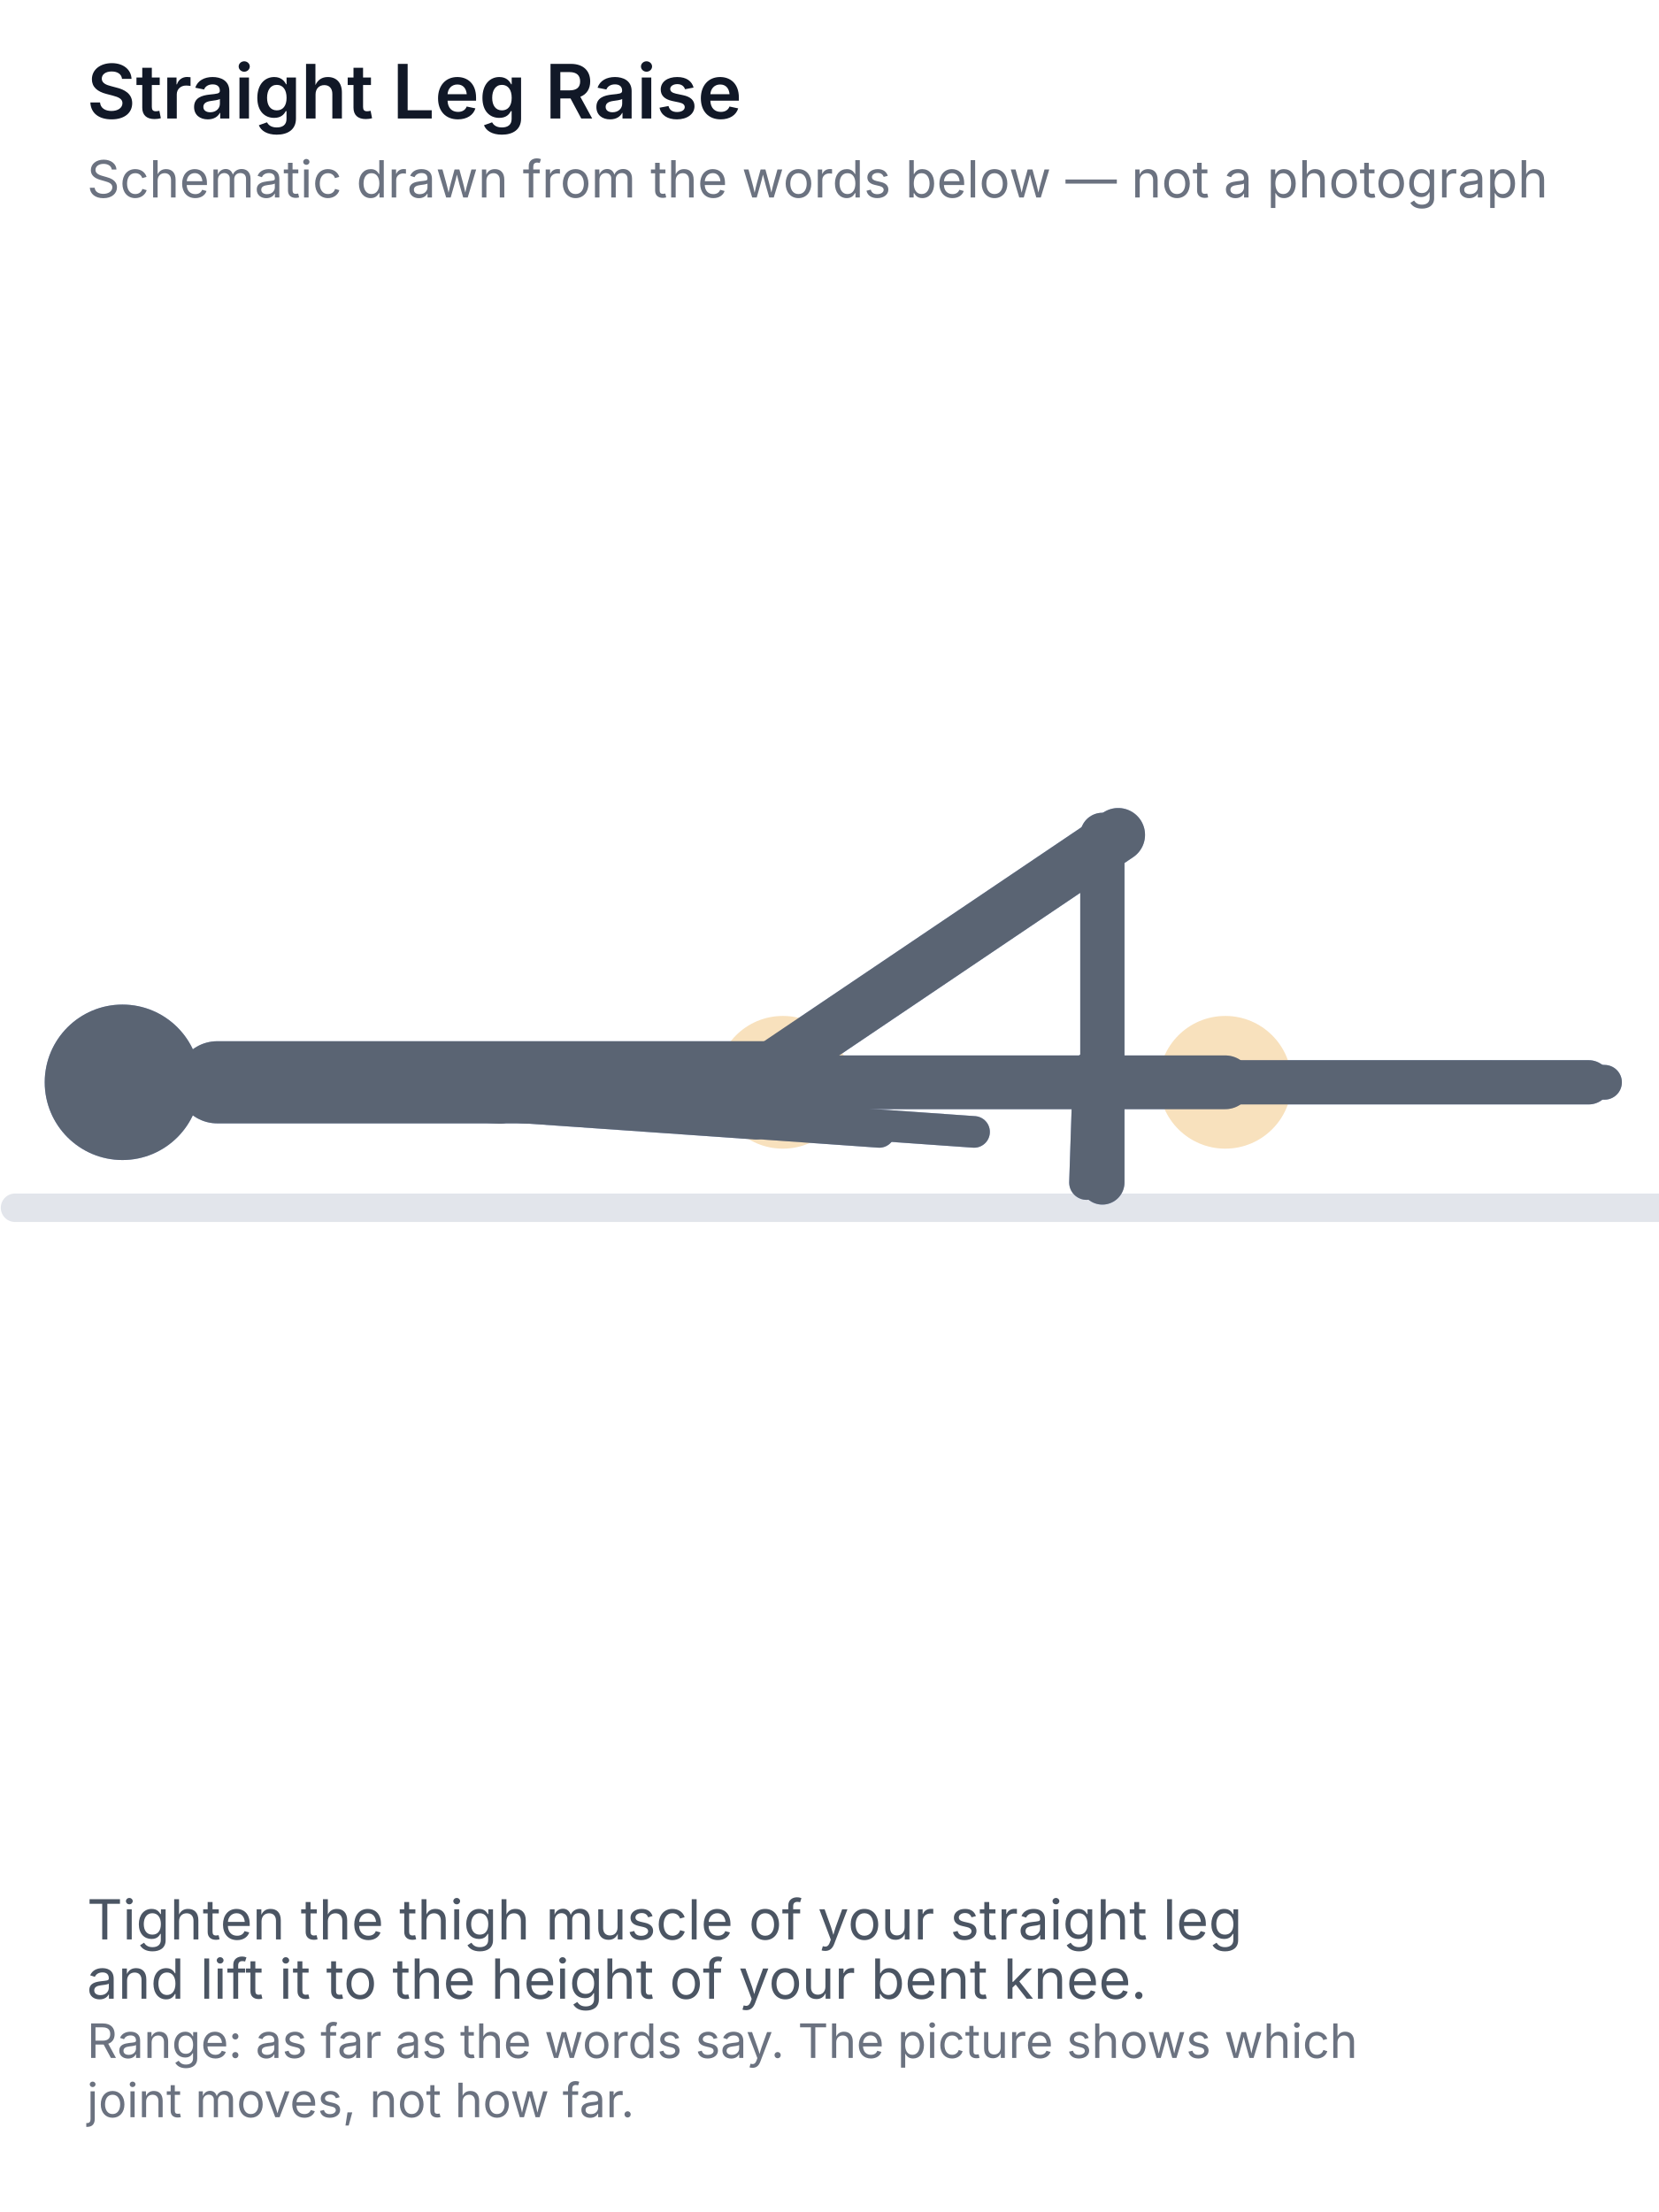
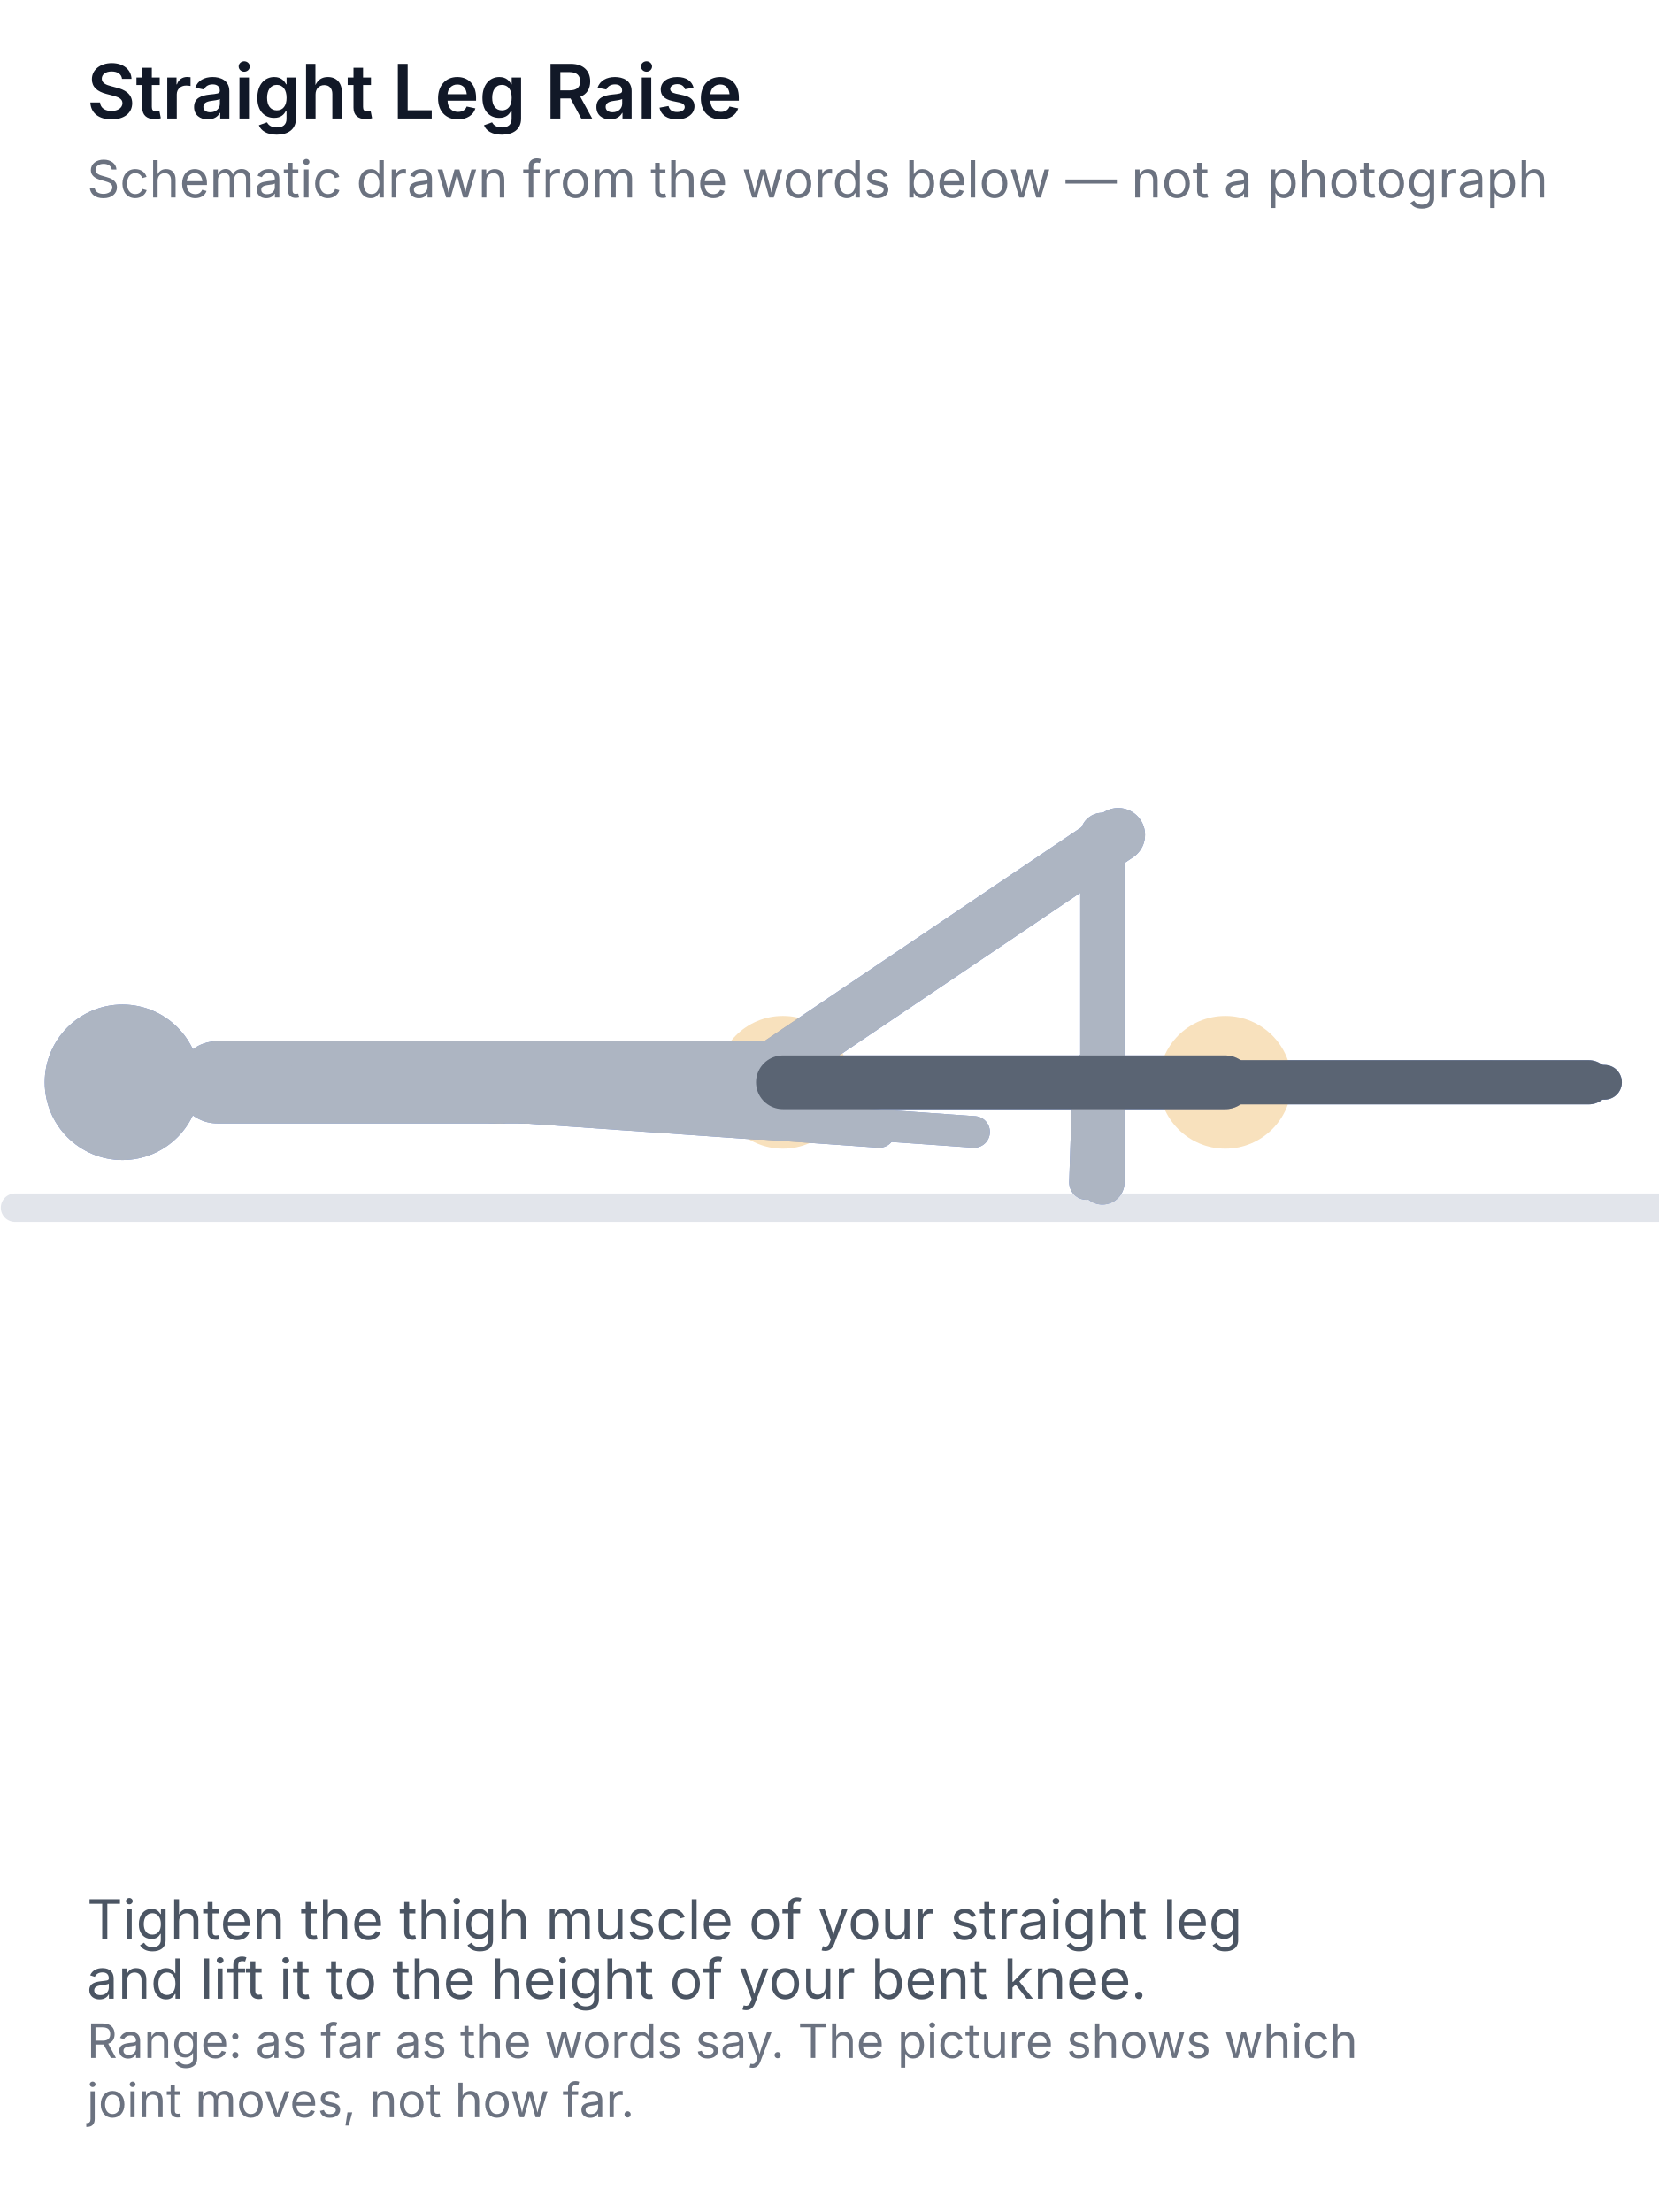
<svg xmlns="http://www.w3.org/2000/svg" viewBox="0 0 420 560" width="420" height="560" role="img" aria-labelledby="fig-title-ex-knee-01">
  <style>
    .mv { will-change: transform; }
    @keyframes mv-legR {
      0% { transform: rotate(0deg); }
      40% { transform: rotate(-44deg); }
      53.6% { transform: rotate(-44deg); }
      93.6% { transform: rotate(0deg); }
      100% { transform: rotate(0deg); }
    }
    /* Reduced motion and print both fall back to the two states, which say the same
       thing without moving: the faded body is where it starts, the solid outline and
       the arc are where it ends. */
    @media (prefers-reduced-motion: reduce), print {
      .live { display: none; }
      .end { opacity: 1 !important; }
    }
  </style>
  <rect width="420" height="560" fill="#FFFFFF" />
  <g transform="translate(74.2 -87.6) scale(0.8)">
    <path d="M-88 491.7 L449 491.7" stroke="#E2E5EB" stroke-width="9" stroke-linecap="round" fill="none" />
    <g class="ghost">
      <path d="M150 452 L-24 452" stroke="#C9CFDA" stroke-opacity="0.95" stroke-width="26" stroke-linecap="round" fill="none" />
      <circle cx="-54" cy="452" r="24.6" fill="#C9CFDA" opacity="0.95" />
      <path d="M-29 452 L65.5 458.6" stroke="#C9CFDA" stroke-opacity="0.95" stroke-width="13" stroke-linecap="round" fill="none" />
      <path d="M60.5 458.6 L146.5 464.6" stroke="#C9CFDA" stroke-opacity="0.95" stroke-width="11" stroke-linecap="round" fill="none" />
      <path d="M141.5 464.6 L185.5 467.7" stroke="#C9CFDA" stroke-opacity="0.95" stroke-width="10" stroke-linecap="round" fill="none" />
      <path d="M-19 452 L75.5 458.6" stroke="#C9CFDA" stroke-opacity="0.95" stroke-width="13" stroke-linecap="round" fill="none" />
      <path d="M80.5 458.6 L166.5 464.6" stroke="#C9CFDA" stroke-opacity="0.95" stroke-width="11" stroke-linecap="round" fill="none" />
      <path d="M171.5 464.6 L215.5 467.7" stroke="#C9CFDA" stroke-opacity="0.95" stroke-width="10" stroke-linecap="round" fill="none" />
      <path d="M145 452 L261.1 373.7" stroke="#C9CFDA" stroke-opacity="0.95" stroke-width="17" stroke-linecap="round" fill="none" />
      <path d="M256.1 373.7 L256.1 483.7" stroke="#C9CFDA" stroke-opacity="0.95" stroke-width="14" stroke-linecap="round" fill="none" />
      <path d="M251.1 483.7 L252.3 447.7" stroke="#C9CFDA" stroke-opacity="0.95" stroke-width="11" stroke-linecap="round" fill="none" />
      <path d="M155 452 L295 452" stroke="#C9CFDA" stroke-opacity="0.95" stroke-width="17" stroke-linecap="round" fill="none" />
      <path d="M300 452 L410 452" stroke="#C9CFDA" stroke-opacity="0.95" stroke-width="14" stroke-linecap="round" fill="none" />
      <path d="M415 452 L379 450.7" stroke="#C9CFDA" stroke-opacity="0.95" stroke-width="11" stroke-linecap="round" fill="none" />
    </g>
-     <g class="end" opacity="0.4">
-       <path d="M150 452 L-24 452" stroke="#1D4ED8" stroke-opacity="0.55" stroke-width="26" stroke-linecap="round" fill="none" />
-       <circle cx="-54" cy="452" r="24.6" fill="#1D4ED8" opacity="0.55" />
-       <path d="M-29 452 L65.5 458.6" stroke="#1D4ED8" stroke-opacity="0.55" stroke-width="13" stroke-linecap="round" fill="none" />
-       <path d="M60.5 458.6 L146.5 464.6" stroke="#1D4ED8" stroke-opacity="0.55" stroke-width="11" stroke-linecap="round" fill="none" />
-       <path d="M141.5 464.6 L185.5 467.7" stroke="#1D4ED8" stroke-opacity="0.55" stroke-width="10" stroke-linecap="round" fill="none" />
-       <path d="M-19 452 L75.5 458.6" stroke="#1D4ED8" stroke-opacity="0.55" stroke-width="13" stroke-linecap="round" fill="none" />
-       <path d="M80.5 458.6 L166.5 464.6" stroke="#1D4ED8" stroke-opacity="0.55" stroke-width="11" stroke-linecap="round" fill="none" />
-       <path d="M171.5 464.6 L215.5 467.7" stroke="#1D4ED8" stroke-opacity="0.55" stroke-width="10" stroke-linecap="round" fill="none" />
-       <path d="M145 452 L261.1 373.7" stroke="#1D4ED8" stroke-opacity="0.55" stroke-width="17" stroke-linecap="round" fill="none" />
-       <path d="M256.1 373.7 L256.1 483.7" stroke="#1D4ED8" stroke-opacity="0.55" stroke-width="14" stroke-linecap="round" fill="none" />
-       <path d="M251.1 483.7 L252.3 447.7" stroke="#1D4ED8" stroke-opacity="0.55" stroke-width="11" stroke-linecap="round" fill="none" />
-       <path d="M155 452 L295 452" stroke="#1D4ED8" stroke-opacity="0.55" stroke-width="17" stroke-linecap="round" fill="none" />
-       <path d="M300 452 L410 452" stroke="#1D4ED8" stroke-opacity="0.55" stroke-width="14" stroke-linecap="round" fill="none" />
-       <path d="M415 452 L379 450.7" stroke="#1D4ED8" stroke-opacity="0.55" stroke-width="11" stroke-linecap="round" fill="none" />
+     <g class="end" opacity="0.62">
+       <path d="M150 452 L-24 452" stroke="#1D4ED8" stroke-opacity="0.72" stroke-width="26" stroke-linecap="round" fill="none" />
+       <circle cx="-54" cy="452" r="24.6" fill="#1D4ED8" opacity="0.72" />
+       <path d="M-29 452 L65.5 458.6" stroke="#1D4ED8" stroke-opacity="0.72" stroke-width="13" stroke-linecap="round" fill="none" />
+       <path d="M60.5 458.6 L146.5 464.6" stroke="#1D4ED8" stroke-opacity="0.72" stroke-width="11" stroke-linecap="round" fill="none" />
+       <path d="M141.5 464.6 L185.5 467.7" stroke="#1D4ED8" stroke-opacity="0.72" stroke-width="10" stroke-linecap="round" fill="none" />
+       <path d="M-19 452 L75.5 458.6" stroke="#1D4ED8" stroke-opacity="0.72" stroke-width="13" stroke-linecap="round" fill="none" />
+       <path d="M80.5 458.6 L166.5 464.6" stroke="#1D4ED8" stroke-opacity="0.72" stroke-width="11" stroke-linecap="round" fill="none" />
+       <path d="M171.5 464.6 L215.5 467.7" stroke="#1D4ED8" stroke-opacity="0.72" stroke-width="10" stroke-linecap="round" fill="none" />
+       <path d="M145 452 L261.1 373.7" stroke="#1D4ED8" stroke-opacity="0.72" stroke-width="17" stroke-linecap="round" fill="none" />
+       <path d="M256.1 373.7 L256.1 483.7" stroke="#1D4ED8" stroke-opacity="0.72" stroke-width="14" stroke-linecap="round" fill="none" />
+       <path d="M251.1 483.7 L252.3 447.7" stroke="#1D4ED8" stroke-opacity="0.72" stroke-width="11" stroke-linecap="round" fill="none" />
+       <path d="M155 452 L295 452" stroke="#1D4ED8" stroke-opacity="0.72" stroke-width="17" stroke-linecap="round" fill="none" />
+       <path d="M300 452 L410 452" stroke="#1D4ED8" stroke-opacity="0.72" stroke-width="14" stroke-linecap="round" fill="none" />
+       <path d="M415 452 L379 450.7" stroke="#1D4ED8" stroke-opacity="0.72" stroke-width="11" stroke-linecap="round" fill="none" />
    </g>
    <g class="focus">
      <circle cx="295" cy="452" r="21" fill="rgba(240, 190, 110, 0.45)" />
      <circle cx="155" cy="452" r="21" fill="rgba(240, 190, 110, 0.45)" />
    </g>
    <path d="M295 452 L295 452" stroke="#1D4ED8" stroke-width="3" stroke-dasharray="7 6" fill="none" opacity="0.85" />
    <path d="M295 452 L287.3 456.6 M295 452 L287.3 447.4" stroke="#1D4ED8" stroke-width="3" stroke-linecap="round" fill="none" opacity="0.85" />
    <g class="live">
      <g>
-         <path d="M150 452 L-24 452" stroke="#5A6473" stroke-width="26" stroke-linecap="round" fill="none" />
+         <path d="M150 452 L-24 452" stroke="#ADB5C2" stroke-width="26" stroke-linecap="round" fill="none" />
        <g>
-           <circle cx="-54" cy="452" r="24.6" fill="#5A6473" />
+           <circle cx="-54" cy="452" r="24.6" fill="#ADB5C2" />
        </g>
        <g>
-           <path d="M-29 452 L65.5 458.6" stroke="#5A6473" stroke-width="13" stroke-linecap="round" fill="none" />
+           <path d="M-29 452 L65.5 458.6" stroke="#ADB5C2" stroke-width="13" stroke-linecap="round" fill="none" />
          <g>
-             <path d="M60.5 458.6 L146.5 464.6" stroke="#5A6473" stroke-width="11" stroke-linecap="round" fill="none" />
+             <path d="M60.5 458.6 L146.5 464.6" stroke="#ADB5C2" stroke-width="11" stroke-linecap="round" fill="none" />
            <g>
-               <path d="M141.5 464.6 L185.5 467.7" stroke="#5A6473" stroke-width="10" stroke-linecap="round" fill="none" />
+               <path d="M141.5 464.6 L185.5 467.7" stroke="#ADB5C2" stroke-width="10" stroke-linecap="round" fill="none" />
            </g>
          </g>
        </g>
        <g>
-           <path d="M-19 452 L75.5 458.6" stroke="#5A6473" stroke-width="13" stroke-linecap="round" fill="none" />
+           <path d="M-19 452 L75.5 458.6" stroke="#ADB5C2" stroke-width="13" stroke-linecap="round" fill="none" />
          <g>
-             <path d="M80.5 458.6 L166.5 464.6" stroke="#5A6473" stroke-width="11" stroke-linecap="round" fill="none" />
+             <path d="M80.5 458.6 L166.5 464.6" stroke="#ADB5C2" stroke-width="11" stroke-linecap="round" fill="none" />
            <g>
-               <path d="M171.5 464.6 L215.5 467.7" stroke="#5A6473" stroke-width="10" stroke-linecap="round" fill="none" />
+               <path d="M171.5 464.6 L215.5 467.7" stroke="#ADB5C2" stroke-width="10" stroke-linecap="round" fill="none" />
            </g>
          </g>
        </g>
        <g>
-           <path d="M145 452 L261.1 373.7" stroke="#5A6473" stroke-width="17" stroke-linecap="round" fill="none" />
+           <path d="M145 452 L261.1 373.7" stroke="#ADB5C2" stroke-width="17" stroke-linecap="round" fill="none" />
          <g>
-             <path d="M256.1 373.7 L256.1 483.7" stroke="#5A6473" stroke-width="14" stroke-linecap="round" fill="none" />
+             <path d="M256.1 373.7 L256.1 483.7" stroke="#ADB5C2" stroke-width="14" stroke-linecap="round" fill="none" />
            <g>
-               <path d="M251.1 483.7 L252.3 447.7" stroke="#5A6473" stroke-width="11" stroke-linecap="round" fill="none" />
+               <path d="M251.1 483.7 L252.3 447.7" stroke="#ADB5C2" stroke-width="11" stroke-linecap="round" fill="none" />
            </g>
          </g>
        </g>
        <g class="mv" style="transform-origin:155px 452px;transform-box:view-box;animation:mv-legR 4.4s linear infinite">
          <path d="M155 452 L295 452" stroke="#5A6473" stroke-width="17" stroke-linecap="round" fill="none" />
          <g>
            <path d="M300 452 L410 452" stroke="#5A6473" stroke-width="14" stroke-linecap="round" fill="none" />
            <g>
              <path d="M415 452 L379 450.7" stroke="#5A6473" stroke-width="11" stroke-linecap="round" fill="none" />
            </g>
          </g>
        </g>
      </g>
    </g>
  </g>
  <g font-family="system-ui, -apple-system, Segoe UI, sans-serif">
    <text x="22" y="30" font-size="19" font-weight="600" fill="#111827">Straight Leg Raise</text>
    <text x="22" y="50" font-size="13" fill="#6B7280">Schematic drawn from the words below — not a photograph</text>
    <text x="22" y="491" font-size="14" fill="#4B5563">Tighten the thigh muscle of your straight leg</text>
    <text x="22" y="506" font-size="14" fill="#4B5563">and lift it to the height of your bent knee.</text>
    <text x="22" y="521" font-size="12" fill="#6B7280">Range: as far as the words say. The picture shows which</text>
    <text x="22" y="536" font-size="12" fill="#6B7280">joint moves, not how far.</text>
  </g>
</svg>
